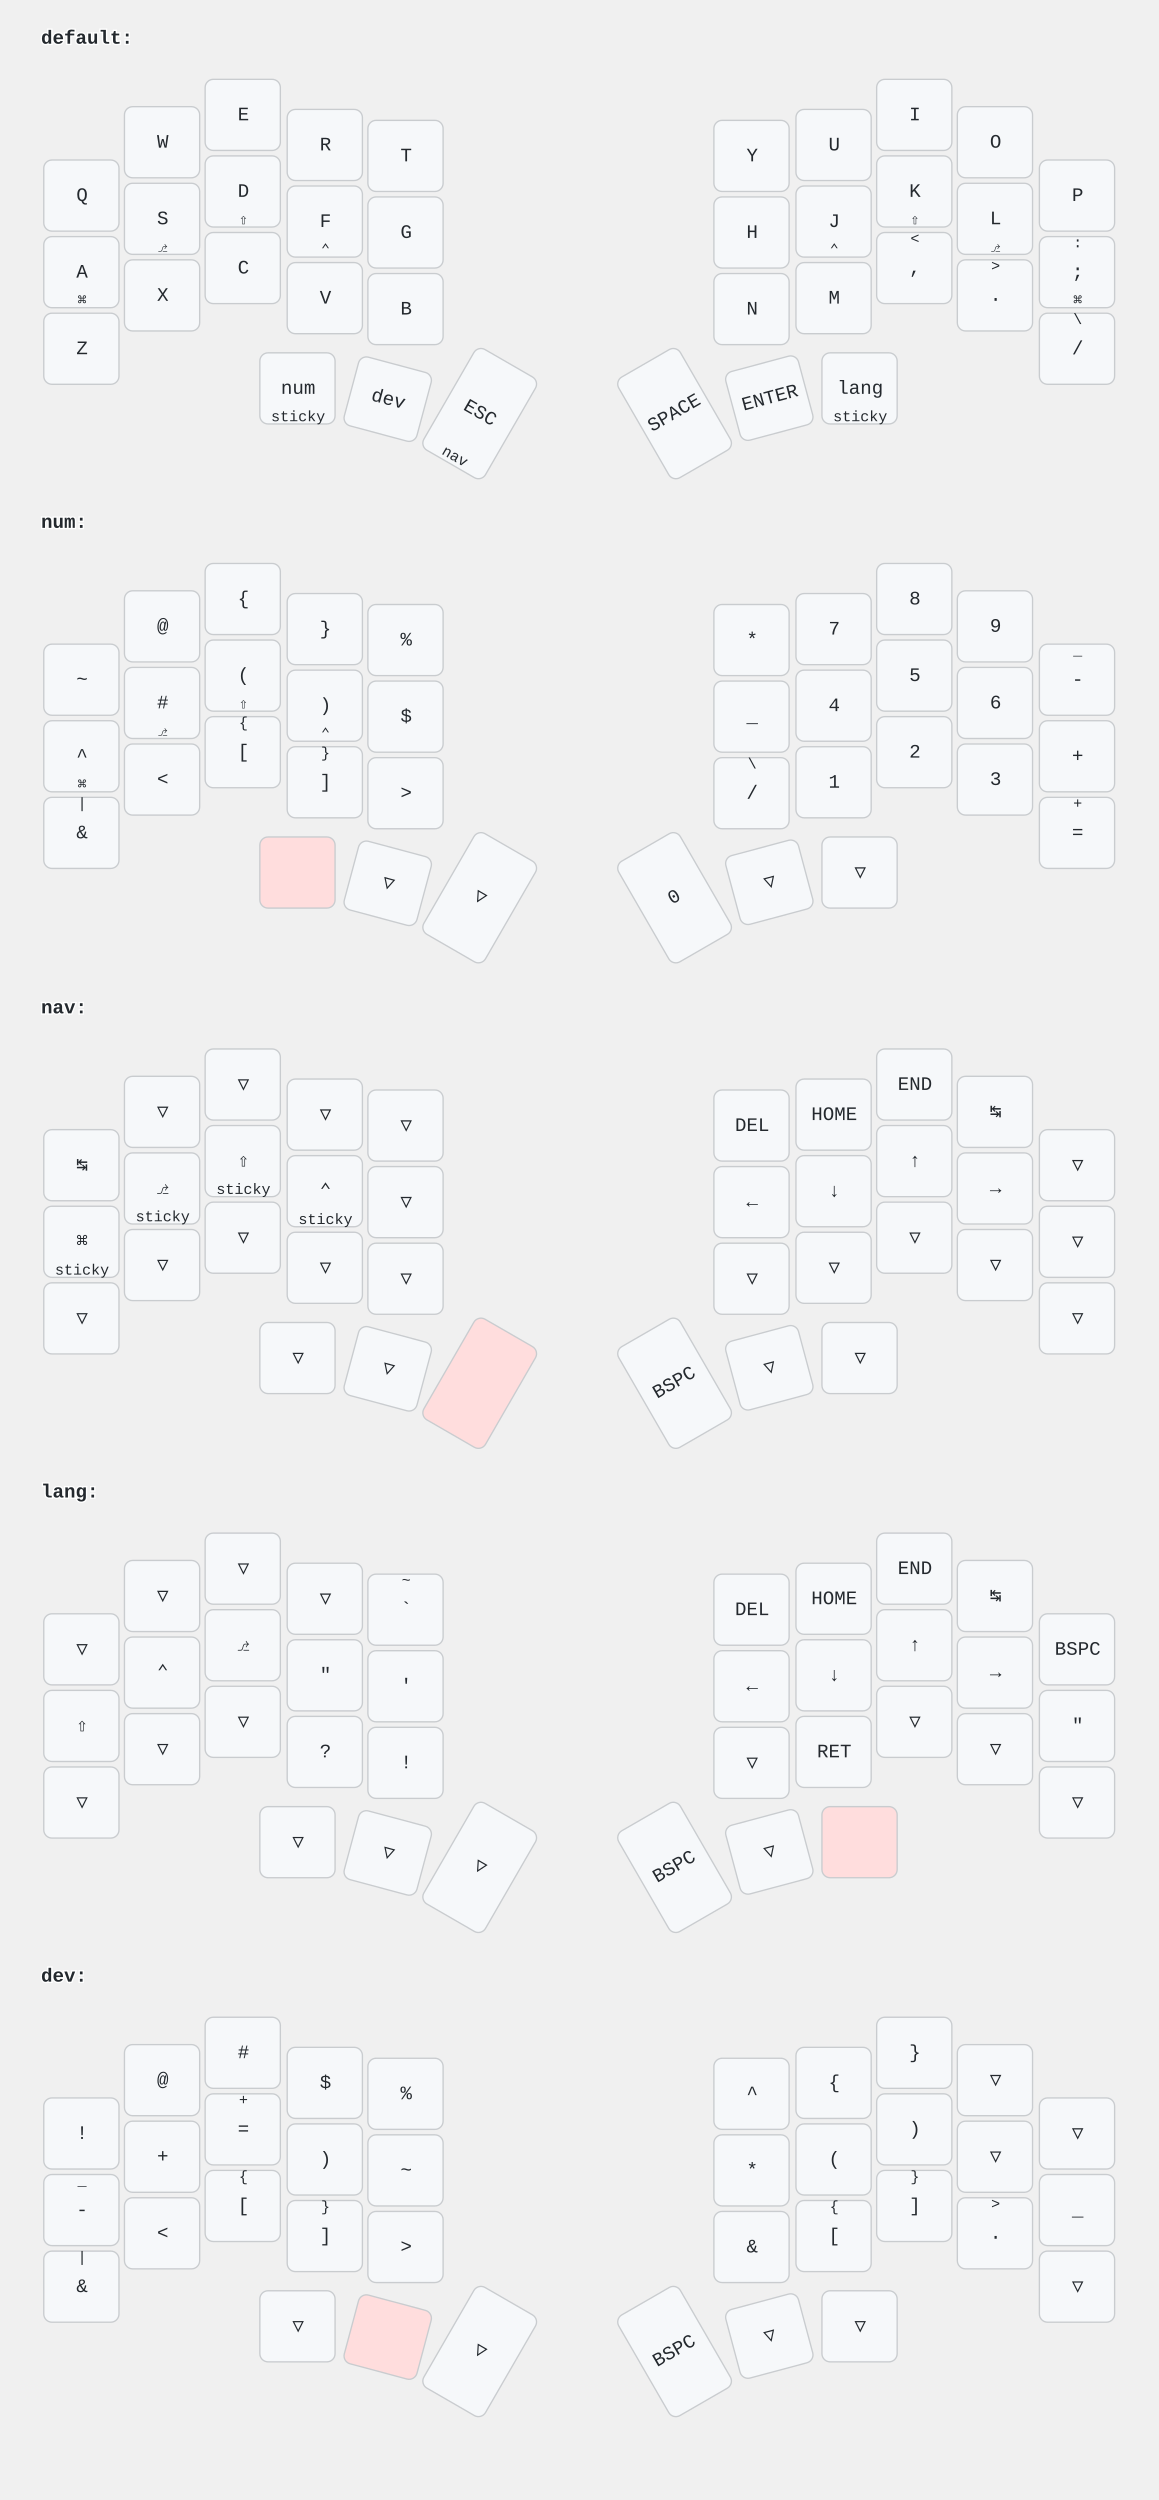
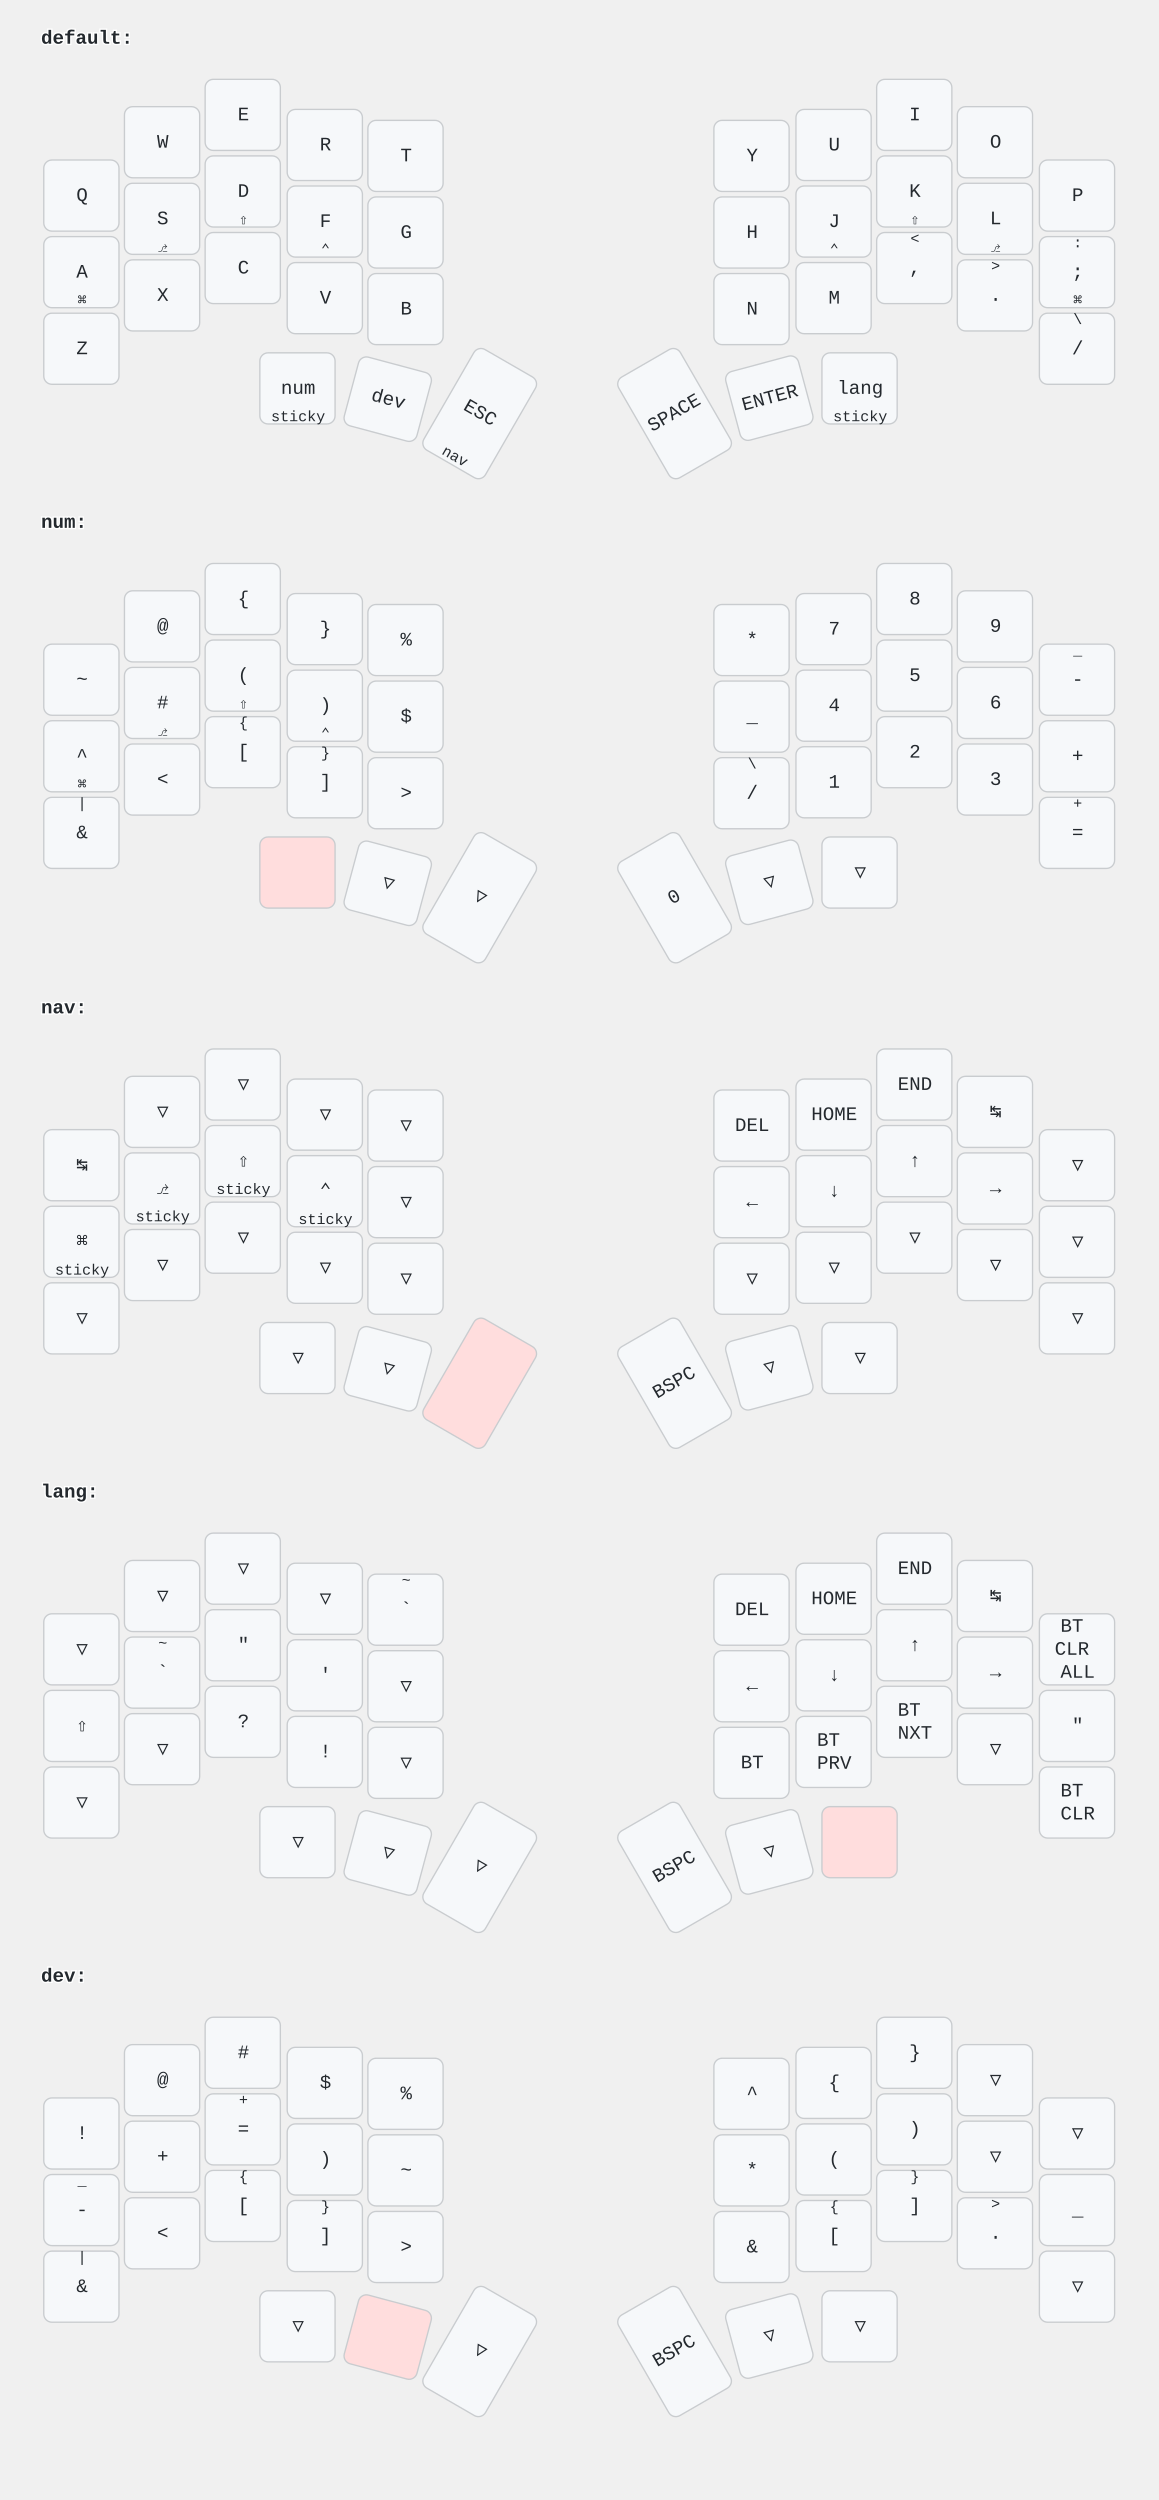
<svg xmlns="http://www.w3.org/2000/svg" width="847" height="1828" viewBox="0 0 847 1828" class="keymap">
  <style>/* font and background color specifications */
svg {
    font-family: SFMono-Regular,Consolas,Liberation Mono,Menlo,monospace;
    font-size: 14px;
    font-kerning: normal;
    text-rendering: optimizeLegibility;
    fill: #24292e;
}

/* default key styling */
rect {
    fill: #f6f8fa;
    stroke: #c9cccf;
    stroke-width: 1;
}

/* color accent for combo boxes */
rect.combo {
    fill: #cdf;
}

/* color accent for held keys */
rect.held, rect.combo.held {
    fill: #fdd;
}

/* color accent for ghost (optional) keys */
rect.ghost, rect.combo.ghost {
    fill: #ddd;
}

text {
    text-anchor: middle;
    dominant-baseline: middle;
}

/* styling for layer labels */
text.label {
    font-weight: bold;
    text-anchor: start;
    stroke: white;
    stroke-width: 2;
    paint-order: stroke;
}

/* styling for combo tap, and key hold/shifted label text */
text.combo, text.hold, text.shifted {
    font-size: 11px;
}

text.hold {
    text-anchor: middle;
    dominant-baseline: auto;
}

text.shifted {
    text-anchor: middle;
    dominant-baseline: hanging;
}

/* styling for hold/shifted label text in combo box */
text.combo.hold, text.combo.shifted {
    font-size: 8px;
}

/* styling for combo dendrons */
path {
    stroke-width: 1;
    stroke: gray;
    fill: none;
}
</style>
  <g transform="translate(30, 0)" class="layer-default">
    <text x="0" y="28" class="label" id="default">default:</text>
    <g transform="translate(0, 56)">
      <g transform="translate(30, 87)" class="key keypos-0">
        <rect rx="6" ry="6" x="-28" y="-26" width="55" height="52" class="key" />
        <text x="0" y="0" class="key tap">Q</text>
      </g>
      <g transform="translate(89, 48)" class="key keypos-1">
        <rect rx="6" ry="6" x="-28" y="-26" width="55" height="52" class="key" />
        <text x="0" y="0" class="key tap">W</text>
      </g>
      <g transform="translate(148, 28)" class="key keypos-2">
        <rect rx="6" ry="6" x="-28" y="-26" width="55" height="52" class="key" />
        <text x="0" y="0" class="key tap">E</text>
      </g>
      <g transform="translate(208, 50)" class="key keypos-3">
        <rect rx="6" ry="6" x="-28" y="-26" width="55" height="52" class="key" />
        <text x="0" y="0" class="key tap">R</text>
      </g>
      <g transform="translate(267, 58)" class="key keypos-4">
        <rect rx="6" ry="6" x="-28" y="-26" width="55" height="52" class="key" />
        <text x="0" y="0" class="key tap">T</text>
      </g>
      <g transform="translate(520, 58)" class="key keypos-5">
        <rect rx="6" ry="6" x="-28" y="-26" width="55" height="52" class="key" />
        <text x="0" y="0" class="key tap">Y</text>
      </g>
      <g transform="translate(580, 50)" class="key keypos-6">
        <rect rx="6" ry="6" x="-28" y="-26" width="55" height="52" class="key" />
        <text x="0" y="0" class="key tap">U</text>
      </g>
      <g transform="translate(639, 28)" class="key keypos-7">
        <rect rx="6" ry="6" x="-28" y="-26" width="55" height="52" class="key" />
        <text x="0" y="0" class="key tap">I</text>
      </g>
      <g transform="translate(698, 48)" class="key keypos-8">
        <rect rx="6" ry="6" x="-28" y="-26" width="55" height="52" class="key" />
        <text x="0" y="0" class="key tap">O</text>
      </g>
      <g transform="translate(758, 87)" class="key keypos-9">
        <rect rx="6" ry="6" x="-28" y="-26" width="55" height="52" class="key" />
        <text x="0" y="0" class="key tap">P</text>
      </g>
      <g transform="translate(30, 143)" class="key keypos-10">
        <rect rx="6" ry="6" x="-28" y="-26" width="55" height="52" class="key" />
        <text x="0" y="0" class="key tap">A</text>
        <text x="0" y="24" class="key hold">⌘</text>
      </g>
      <g transform="translate(89, 104)" class="key keypos-11">
        <rect rx="6" ry="6" x="-28" y="-26" width="55" height="52" class="key" />
        <text x="0" y="0" class="key tap">S</text>
        <text x="0" y="24" class="key hold">⎇</text>
      </g>
      <g transform="translate(148, 84)" class="key keypos-12">
        <rect rx="6" ry="6" x="-28" y="-26" width="55" height="52" class="key" />
        <text x="0" y="0" class="key tap">D</text>
        <text x="0" y="24" class="key hold">⇧</text>
      </g>
      <g transform="translate(208, 106)" class="key keypos-13">
        <rect rx="6" ry="6" x="-28" y="-26" width="55" height="52" class="key" />
        <text x="0" y="0" class="key tap">F</text>
        <text x="0" y="24" class="key hold">⌃</text>
      </g>
      <g transform="translate(267, 114)" class="key keypos-14">
        <rect rx="6" ry="6" x="-28" y="-26" width="55" height="52" class="key" />
        <text x="0" y="0" class="key tap">G</text>
      </g>
      <g transform="translate(520, 114)" class="key keypos-15">
        <rect rx="6" ry="6" x="-28" y="-26" width="55" height="52" class="key" />
        <text x="0" y="0" class="key tap">H</text>
      </g>
      <g transform="translate(580, 106)" class="key keypos-16">
        <rect rx="6" ry="6" x="-28" y="-26" width="55" height="52" class="key" />
        <text x="0" y="0" class="key tap">J</text>
        <text x="0" y="24" class="key hold">⌃</text>
      </g>
      <g transform="translate(639, 84)" class="key keypos-17">
        <rect rx="6" ry="6" x="-28" y="-26" width="55" height="52" class="key" />
        <text x="0" y="0" class="key tap">K</text>
        <text x="0" y="24" class="key hold">⇧</text>
      </g>
      <g transform="translate(698, 104)" class="key keypos-18">
        <rect rx="6" ry="6" x="-28" y="-26" width="55" height="52" class="key" />
        <text x="0" y="0" class="key tap">L</text>
        <text x="0" y="24" class="key hold">⎇</text>
      </g>
      <g transform="translate(758, 143)" class="key keypos-19">
        <rect rx="6" ry="6" x="-28" y="-26" width="55" height="52" class="key" />
        <text x="0" y="0" class="key tap">;</text>
        <text x="0" y="24" class="key hold">⌘</text>
        <text x="0" y="-24" class="key shifted">:</text>
      </g>
      <g transform="translate(30, 199)" class="key keypos-20">
        <rect rx="6" ry="6" x="-28" y="-26" width="55" height="52" class="key" />
        <text x="0" y="0" class="key tap">Z</text>
      </g>
      <g transform="translate(89, 160)" class="key keypos-21">
        <rect rx="6" ry="6" x="-28" y="-26" width="55" height="52" class="key" />
        <text x="0" y="0" class="key tap">X</text>
      </g>
      <g transform="translate(148, 140)" class="key keypos-22">
        <rect rx="6" ry="6" x="-28" y="-26" width="55" height="52" class="key" />
        <text x="0" y="0" class="key tap">C</text>
      </g>
      <g transform="translate(208, 162)" class="key keypos-23">
        <rect rx="6" ry="6" x="-28" y="-26" width="55" height="52" class="key" />
        <text x="0" y="0" class="key tap">V</text>
      </g>
      <g transform="translate(267, 170)" class="key keypos-24">
        <rect rx="6" ry="6" x="-28" y="-26" width="55" height="52" class="key" />
        <text x="0" y="0" class="key tap">B</text>
      </g>
      <g transform="translate(520, 170)" class="key keypos-25">
        <rect rx="6" ry="6" x="-28" y="-26" width="55" height="52" class="key" />
        <text x="0" y="0" class="key tap">N</text>
      </g>
      <g transform="translate(580, 162)" class="key keypos-26">
        <rect rx="6" ry="6" x="-28" y="-26" width="55" height="52" class="key" />
        <text x="0" y="0" class="key tap">M</text>
      </g>
      <g transform="translate(639, 140)" class="key keypos-27">
        <rect rx="6" ry="6" x="-28" y="-26" width="55" height="52" class="key" />
        <text x="0" y="0" class="key tap">,</text>
        <text x="0" y="-24" class="key shifted">&lt;</text>
      </g>
      <g transform="translate(698, 160)" class="key keypos-28">
        <rect rx="6" ry="6" x="-28" y="-26" width="55" height="52" class="key" />
        <text x="0" y="0" class="key tap">.</text>
        <text x="0" y="-24" class="key shifted">&gt;</text>
      </g>
      <g transform="translate(758, 199)" class="key keypos-29">
        <rect rx="6" ry="6" x="-28" y="-26" width="55" height="52" class="key" />
        <text x="0" y="0" class="key tap">/</text>
        <text x="0" y="-24" class="key shifted">\</text>
      </g>
      <g transform="translate(188, 228)" class="key keypos-30">
        <rect rx="6" ry="6" x="-28" y="-26" width="55" height="52" class="key" />
        <a href="#num">
          <text x="0" y="0" class="key tap layer-activator">num</text>
        </a>
        <text x="0" y="24" class="key hold">sticky</text>
      </g>
      <g transform="translate(254, 236) rotate(15.0)" class="key keypos-31">
        <rect rx="6" ry="6" x="-28" y="-26" width="55" height="52" class="key" />
        <a href="#dev">
          <text x="0" y="0" class="key tap layer-activator">dev</text>
        </a>
      </g>
      <g transform="translate(321, 246) rotate(30.0)" class="key keypos-32">
        <rect rx="6" ry="6" x="-26" y="-42" width="52" height="85" class="key" />
        <text x="0" y="0" class="key tap">ESC</text>
        <a href="#nav">
          <text x="0" y="40" class="key hold layer-activator">nav</text>
        </a>
      </g>
      <g transform="translate(463, 246) rotate(-30.0)" class="key keypos-33">
        <rect rx="6" ry="6" x="-26" y="-42" width="52" height="85" class="key" />
        <text x="0" y="0" class="key tap">SPACE</text>
      </g>
      <g transform="translate(533, 235) rotate(-15.0)" class="key keypos-34">
        <rect rx="6" ry="6" x="-28" y="-26" width="55" height="52" class="key" />
        <text x="0" y="0" class="key tap">ENTER</text>
      </g>
      <g transform="translate(599, 228)" class="key keypos-35">
        <rect rx="6" ry="6" x="-28" y="-26" width="55" height="52" class="key" />
        <a href="#lang">
          <text x="0" y="0" class="key tap layer-activator">lang</text>
        </a>
        <text x="0" y="24" class="key hold">sticky</text>
      </g>
    </g>
  </g>
  <g transform="translate(30, 354)" class="layer-num">
    <text x="0" y="28" class="label" id="num">num:</text>
    <g transform="translate(0, 56)">
      <g transform="translate(30, 87)" class="key keypos-0">
        <rect rx="6" ry="6" x="-28" y="-26" width="55" height="52" class="key" />
        <text x="0" y="0" class="key tap">~</text>
      </g>
      <g transform="translate(89, 48)" class="key keypos-1">
        <rect rx="6" ry="6" x="-28" y="-26" width="55" height="52" class="key" />
        <text x="0" y="0" class="key tap">@</text>
      </g>
      <g transform="translate(148, 28)" class="key keypos-2">
        <rect rx="6" ry="6" x="-28" y="-26" width="55" height="52" class="key" />
        <text x="0" y="0" class="key tap">{</text>
      </g>
      <g transform="translate(208, 50)" class="key keypos-3">
        <rect rx="6" ry="6" x="-28" y="-26" width="55" height="52" class="key" />
        <text x="0" y="0" class="key tap">}</text>
      </g>
      <g transform="translate(267, 58)" class="key keypos-4">
        <rect rx="6" ry="6" x="-28" y="-26" width="55" height="52" class="key" />
        <text x="0" y="0" class="key tap">%</text>
      </g>
      <g transform="translate(520, 58)" class="key keypos-5">
        <rect rx="6" ry="6" x="-28" y="-26" width="55" height="52" class="key" />
        <text x="0" y="0" class="key tap">*</text>
      </g>
      <g transform="translate(580, 50)" class="key keypos-6">
        <rect rx="6" ry="6" x="-28" y="-26" width="55" height="52" class="key" />
        <text x="0" y="0" class="key tap">7</text>
      </g>
      <g transform="translate(639, 28)" class="key keypos-7">
        <rect rx="6" ry="6" x="-28" y="-26" width="55" height="52" class="key" />
        <text x="0" y="0" class="key tap">8</text>
      </g>
      <g transform="translate(698, 48)" class="key keypos-8">
        <rect rx="6" ry="6" x="-28" y="-26" width="55" height="52" class="key" />
        <text x="0" y="0" class="key tap">9</text>
      </g>
      <g transform="translate(758, 87)" class="key keypos-9">
        <rect rx="6" ry="6" x="-28" y="-26" width="55" height="52" class="key" />
        <text x="0" y="0" class="key tap">-</text>
        <text x="0" y="-24" class="key shifted">_</text>
      </g>
      <g transform="translate(30, 143)" class="key keypos-10">
        <rect rx="6" ry="6" x="-28" y="-26" width="55" height="52" class="key" />
        <text x="0" y="0" class="key tap">^</text>
        <text x="0" y="24" class="key hold">⌘</text>
      </g>
      <g transform="translate(89, 104)" class="key keypos-11">
        <rect rx="6" ry="6" x="-28" y="-26" width="55" height="52" class="key" />
        <text x="0" y="0" class="key tap">#</text>
        <text x="0" y="24" class="key hold">⎇</text>
      </g>
      <g transform="translate(148, 84)" class="key keypos-12">
        <rect rx="6" ry="6" x="-28" y="-26" width="55" height="52" class="key" />
        <text x="0" y="0" class="key tap">(</text>
        <text x="0" y="24" class="key hold">⇧</text>
      </g>
      <g transform="translate(208, 106)" class="key keypos-13">
        <rect rx="6" ry="6" x="-28" y="-26" width="55" height="52" class="key" />
        <text x="0" y="0" class="key tap">)</text>
        <text x="0" y="24" class="key hold">⌃</text>
      </g>
      <g transform="translate(267, 114)" class="key keypos-14">
        <rect rx="6" ry="6" x="-28" y="-26" width="55" height="52" class="key" />
        <text x="0" y="0" class="key tap">$</text>
      </g>
      <g transform="translate(520, 114)" class="key keypos-15">
        <rect rx="6" ry="6" x="-28" y="-26" width="55" height="52" class="key" />
        <text x="0" y="0" class="key tap">_</text>
      </g>
      <g transform="translate(580, 106)" class="key keypos-16">
        <rect rx="6" ry="6" x="-28" y="-26" width="55" height="52" class="key" />
        <text x="0" y="0" class="key tap">4</text>
      </g>
      <g transform="translate(639, 84)" class="key keypos-17">
        <rect rx="6" ry="6" x="-28" y="-26" width="55" height="52" class="key" />
        <text x="0" y="0" class="key tap">5</text>
      </g>
      <g transform="translate(698, 104)" class="key keypos-18">
        <rect rx="6" ry="6" x="-28" y="-26" width="55" height="52" class="key" />
        <text x="0" y="0" class="key tap">6</text>
      </g>
      <g transform="translate(758, 143)" class="key keypos-19">
        <rect rx="6" ry="6" x="-28" y="-26" width="55" height="52" class="key" />
        <text x="0" y="0" class="key tap">+</text>
      </g>
      <g transform="translate(30, 199)" class="key keypos-20">
        <rect rx="6" ry="6" x="-28" y="-26" width="55" height="52" class="key" />
        <text x="0" y="0" class="key tap">&amp;</text>
        <text x="0" y="-24" class="key shifted">|</text>
      </g>
      <g transform="translate(89, 160)" class="key keypos-21">
        <rect rx="6" ry="6" x="-28" y="-26" width="55" height="52" class="key" />
        <text x="0" y="0" class="key tap">&lt;</text>
      </g>
      <g transform="translate(148, 140)" class="key keypos-22">
        <rect rx="6" ry="6" x="-28" y="-26" width="55" height="52" class="key" />
        <text x="0" y="0" class="key tap">[</text>
        <text x="0" y="-24" class="key shifted">{</text>
      </g>
      <g transform="translate(208, 162)" class="key keypos-23">
        <rect rx="6" ry="6" x="-28" y="-26" width="55" height="52" class="key" />
        <text x="0" y="0" class="key tap">]</text>
        <text x="0" y="-24" class="key shifted">}</text>
      </g>
      <g transform="translate(267, 170)" class="key keypos-24">
        <rect rx="6" ry="6" x="-28" y="-26" width="55" height="52" class="key" />
        <text x="0" y="0" class="key tap">&gt;</text>
      </g>
      <g transform="translate(520, 170)" class="key keypos-25">
        <rect rx="6" ry="6" x="-28" y="-26" width="55" height="52" class="key" />
        <text x="0" y="0" class="key tap">/</text>
        <text x="0" y="-24" class="key shifted">\</text>
      </g>
      <g transform="translate(580, 162)" class="key keypos-26">
        <rect rx="6" ry="6" x="-28" y="-26" width="55" height="52" class="key" />
        <text x="0" y="0" class="key tap">1</text>
      </g>
      <g transform="translate(639, 140)" class="key keypos-27">
        <rect rx="6" ry="6" x="-28" y="-26" width="55" height="52" class="key" />
        <text x="0" y="0" class="key tap">2</text>
      </g>
      <g transform="translate(698, 160)" class="key keypos-28">
        <rect rx="6" ry="6" x="-28" y="-26" width="55" height="52" class="key" />
        <text x="0" y="0" class="key tap">3</text>
      </g>
      <g transform="translate(758, 199)" class="key keypos-29">
        <rect rx="6" ry="6" x="-28" y="-26" width="55" height="52" class="key" />
        <text x="0" y="0" class="key tap">=</text>
        <text x="0" y="-24" class="key shifted">+</text>
      </g>
      <g transform="translate(188, 228)" class="key held keypos-30">
        <rect rx="6" ry="6" x="-28" y="-26" width="55" height="52" class="key held" />
      </g>
      <g transform="translate(254, 236) rotate(15.0)" class="key trans keypos-31">
        <rect rx="6" ry="6" x="-28" y="-26" width="55" height="52" class="key trans" />
        <text x="0" y="0" class="key trans tap">▽</text>
      </g>
      <g transform="translate(321, 246) rotate(30.0)" class="key trans keypos-32">
        <rect rx="6" ry="6" x="-26" y="-42" width="52" height="85" class="key trans" />
        <text x="0" y="0" class="key trans tap">▽</text>
      </g>
      <g transform="translate(463, 246) rotate(-30.0)" class="key keypos-33">
        <rect rx="6" ry="6" x="-26" y="-42" width="52" height="85" class="key" />
        <text x="0" y="0" class="key tap">0</text>
      </g>
      <g transform="translate(533, 235) rotate(-15.0)" class="key trans keypos-34">
        <rect rx="6" ry="6" x="-28" y="-26" width="55" height="52" class="key trans" />
        <text x="0" y="0" class="key trans tap">▽</text>
      </g>
      <g transform="translate(599, 228)" class="key trans keypos-35">
        <rect rx="6" ry="6" x="-28" y="-26" width="55" height="52" class="key trans" />
        <text x="0" y="0" class="key trans tap">▽</text>
      </g>
    </g>
  </g>
  <g transform="translate(30, 709)" class="layer-nav">
    <text x="0" y="28" class="label" id="nav">nav:</text>
    <g transform="translate(0, 56)">
      <g transform="translate(30, 87)" class="key keypos-0">
        <rect rx="6" ry="6" x="-28" y="-26" width="55" height="52" class="key" />
        <text x="0" y="0" class="key tap">↹</text>
      </g>
      <g transform="translate(89, 48)" class="key trans keypos-1">
        <rect rx="6" ry="6" x="-28" y="-26" width="55" height="52" class="key trans" />
        <text x="0" y="0" class="key trans tap">▽</text>
      </g>
      <g transform="translate(148, 28)" class="key trans keypos-2">
        <rect rx="6" ry="6" x="-28" y="-26" width="55" height="52" class="key trans" />
        <text x="0" y="0" class="key trans tap">▽</text>
      </g>
      <g transform="translate(208, 50)" class="key trans keypos-3">
        <rect rx="6" ry="6" x="-28" y="-26" width="55" height="52" class="key trans" />
        <text x="0" y="0" class="key trans tap">▽</text>
      </g>
      <g transform="translate(267, 58)" class="key trans keypos-4">
        <rect rx="6" ry="6" x="-28" y="-26" width="55" height="52" class="key trans" />
        <text x="0" y="0" class="key trans tap">▽</text>
      </g>
      <g transform="translate(520, 58)" class="key keypos-5">
        <rect rx="6" ry="6" x="-28" y="-26" width="55" height="52" class="key" />
        <text x="0" y="0" class="key tap">DEL</text>
      </g>
      <g transform="translate(580, 50)" class="key keypos-6">
        <rect rx="6" ry="6" x="-28" y="-26" width="55" height="52" class="key" />
        <text x="0" y="0" class="key tap">HOME</text>
      </g>
      <g transform="translate(639, 28)" class="key keypos-7">
        <rect rx="6" ry="6" x="-28" y="-26" width="55" height="52" class="key" />
        <text x="0" y="0" class="key tap">END</text>
      </g>
      <g transform="translate(698, 48)" class="key keypos-8">
        <rect rx="6" ry="6" x="-28" y="-26" width="55" height="52" class="key" />
        <text x="0" y="0" class="key tap">↹</text>
      </g>
      <g transform="translate(758, 87)" class="key trans keypos-9">
        <rect rx="6" ry="6" x="-28" y="-26" width="55" height="52" class="key trans" />
        <text x="0" y="0" class="key trans tap">▽</text>
      </g>
      <g transform="translate(30, 143)" class="key keypos-10">
        <rect rx="6" ry="6" x="-28" y="-26" width="55" height="52" class="key" />
        <text x="0" y="0" class="key tap">⌘</text>
        <text x="0" y="24" class="key hold">sticky</text>
      </g>
      <g transform="translate(89, 104)" class="key keypos-11">
        <rect rx="6" ry="6" x="-28" y="-26" width="55" height="52" class="key" />
        <text x="0" y="0" class="key tap">⎇</text>
        <text x="0" y="24" class="key hold">sticky</text>
      </g>
      <g transform="translate(148, 84)" class="key keypos-12">
        <rect rx="6" ry="6" x="-28" y="-26" width="55" height="52" class="key" />
        <text x="0" y="0" class="key tap">⇧</text>
        <text x="0" y="24" class="key hold">sticky</text>
      </g>
      <g transform="translate(208, 106)" class="key keypos-13">
        <rect rx="6" ry="6" x="-28" y="-26" width="55" height="52" class="key" />
        <text x="0" y="0" class="key tap">⌃</text>
        <text x="0" y="24" class="key hold">sticky</text>
      </g>
      <g transform="translate(267, 114)" class="key trans keypos-14">
        <rect rx="6" ry="6" x="-28" y="-26" width="55" height="52" class="key trans" />
        <text x="0" y="0" class="key trans tap">▽</text>
      </g>
      <g transform="translate(520, 114)" class="key keypos-15">
        <rect rx="6" ry="6" x="-28" y="-26" width="55" height="52" class="key" />
        <text x="0" y="0" class="key tap">←</text>
      </g>
      <g transform="translate(580, 106)" class="key keypos-16">
        <rect rx="6" ry="6" x="-28" y="-26" width="55" height="52" class="key" />
        <text x="0" y="0" class="key tap">↓</text>
      </g>
      <g transform="translate(639, 84)" class="key keypos-17">
        <rect rx="6" ry="6" x="-28" y="-26" width="55" height="52" class="key" />
        <text x="0" y="0" class="key tap">↑</text>
      </g>
      <g transform="translate(698, 104)" class="key keypos-18">
        <rect rx="6" ry="6" x="-28" y="-26" width="55" height="52" class="key" />
        <text x="0" y="0" class="key tap">→</text>
      </g>
      <g transform="translate(758, 143)" class="key trans keypos-19">
        <rect rx="6" ry="6" x="-28" y="-26" width="55" height="52" class="key trans" />
        <text x="0" y="0" class="key trans tap">▽</text>
      </g>
      <g transform="translate(30, 199)" class="key trans keypos-20">
        <rect rx="6" ry="6" x="-28" y="-26" width="55" height="52" class="key trans" />
        <text x="0" y="0" class="key trans tap">▽</text>
      </g>
      <g transform="translate(89, 160)" class="key trans keypos-21">
        <rect rx="6" ry="6" x="-28" y="-26" width="55" height="52" class="key trans" />
        <text x="0" y="0" class="key trans tap">▽</text>
      </g>
      <g transform="translate(148, 140)" class="key trans keypos-22">
        <rect rx="6" ry="6" x="-28" y="-26" width="55" height="52" class="key trans" />
        <text x="0" y="0" class="key trans tap">▽</text>
      </g>
      <g transform="translate(208, 162)" class="key trans keypos-23">
        <rect rx="6" ry="6" x="-28" y="-26" width="55" height="52" class="key trans" />
        <text x="0" y="0" class="key trans tap">▽</text>
      </g>
      <g transform="translate(267, 170)" class="key trans keypos-24">
        <rect rx="6" ry="6" x="-28" y="-26" width="55" height="52" class="key trans" />
        <text x="0" y="0" class="key trans tap">▽</text>
      </g>
      <g transform="translate(520, 170)" class="key trans keypos-25">
        <rect rx="6" ry="6" x="-28" y="-26" width="55" height="52" class="key trans" />
        <text x="0" y="0" class="key trans tap">▽</text>
      </g>
      <g transform="translate(580, 162)" class="key trans keypos-26">
        <rect rx="6" ry="6" x="-28" y="-26" width="55" height="52" class="key trans" />
        <text x="0" y="0" class="key trans tap">▽</text>
      </g>
      <g transform="translate(639, 140)" class="key trans keypos-27">
        <rect rx="6" ry="6" x="-28" y="-26" width="55" height="52" class="key trans" />
        <text x="0" y="0" class="key trans tap">▽</text>
      </g>
      <g transform="translate(698, 160)" class="key trans keypos-28">
        <rect rx="6" ry="6" x="-28" y="-26" width="55" height="52" class="key trans" />
        <text x="0" y="0" class="key trans tap">▽</text>
      </g>
      <g transform="translate(758, 199)" class="key trans keypos-29">
        <rect rx="6" ry="6" x="-28" y="-26" width="55" height="52" class="key trans" />
        <text x="0" y="0" class="key trans tap">▽</text>
      </g>
      <g transform="translate(188, 228)" class="key trans keypos-30">
        <rect rx="6" ry="6" x="-28" y="-26" width="55" height="52" class="key trans" />
        <text x="0" y="0" class="key trans tap">▽</text>
      </g>
      <g transform="translate(254, 236) rotate(15.0)" class="key trans keypos-31">
        <rect rx="6" ry="6" x="-28" y="-26" width="55" height="52" class="key trans" />
        <text x="0" y="0" class="key trans tap">▽</text>
      </g>
      <g transform="translate(321, 246) rotate(30.0)" class="key held keypos-32">
        <rect rx="6" ry="6" x="-26" y="-42" width="52" height="85" class="key held" />
      </g>
      <g transform="translate(463, 246) rotate(-30.0)" class="key keypos-33">
        <rect rx="6" ry="6" x="-26" y="-42" width="52" height="85" class="key" />
        <text x="0" y="0" class="key tap">BSPC</text>
      </g>
      <g transform="translate(533, 235) rotate(-15.0)" class="key trans keypos-34">
        <rect rx="6" ry="6" x="-28" y="-26" width="55" height="52" class="key trans" />
        <text x="0" y="0" class="key trans tap">▽</text>
      </g>
      <g transform="translate(599, 228)" class="key trans keypos-35">
        <rect rx="6" ry="6" x="-28" y="-26" width="55" height="52" class="key trans" />
        <text x="0" y="0" class="key trans tap">▽</text>
      </g>
    </g>
  </g>
  <g transform="translate(30, 1063)" class="layer-lang">
    <text x="0" y="28" class="label" id="lang">lang:</text>
    <g transform="translate(0, 56)">
      <g transform="translate(30, 87)" class="key trans keypos-0">
        <rect rx="6" ry="6" x="-28" y="-26" width="55" height="52" class="key trans" />
        <text x="0" y="0" class="key trans tap">▽</text>
      </g>
      <g transform="translate(89, 48)" class="key trans keypos-1">
        <rect rx="6" ry="6" x="-28" y="-26" width="55" height="52" class="key trans" />
        <text x="0" y="0" class="key trans tap">▽</text>
      </g>
      <g transform="translate(148, 28)" class="key trans keypos-2">
        <rect rx="6" ry="6" x="-28" y="-26" width="55" height="52" class="key trans" />
        <text x="0" y="0" class="key trans tap">▽</text>
      </g>
      <g transform="translate(208, 50)" class="key trans keypos-3">
        <rect rx="6" ry="6" x="-28" y="-26" width="55" height="52" class="key trans" />
        <text x="0" y="0" class="key trans tap">▽</text>
      </g>
      <g transform="translate(267, 58)" class="key keypos-4">
        <rect rx="6" ry="6" x="-28" y="-26" width="55" height="52" class="key" />
        <text x="0" y="0" class="key tap">`</text>
        <text x="0" y="-24" class="key shifted">~</text>
      </g>
      <g transform="translate(520, 58)" class="key keypos-5">
        <rect rx="6" ry="6" x="-28" y="-26" width="55" height="52" class="key" />
        <text x="0" y="0" class="key tap">DEL</text>
      </g>
      <g transform="translate(580, 50)" class="key keypos-6">
        <rect rx="6" ry="6" x="-28" y="-26" width="55" height="52" class="key" />
        <text x="0" y="0" class="key tap">HOME</text>
      </g>
      <g transform="translate(639, 28)" class="key keypos-7">
        <rect rx="6" ry="6" x="-28" y="-26" width="55" height="52" class="key" />
        <text x="0" y="0" class="key tap">END</text>
      </g>
      <g transform="translate(698, 48)" class="key keypos-8">
        <rect rx="6" ry="6" x="-28" y="-26" width="55" height="52" class="key" />
        <text x="0" y="0" class="key tap">↹</text>
      </g>
      <g transform="translate(758, 87)" class="key keypos-9">
        <rect rx="6" ry="6" x="-28" y="-26" width="55" height="52" class="key" />
-         <text x="0" y="0" class="key tap">BSPC</text>
+         <text x="0" y="0" class="key tap">
+           <tspan x="0" dy="-1.2em">BT</tspan>
+           <tspan x="0" dy="1.2em">CLR</tspan>
+           <tspan x="0" dy="1.2em">ALL</tspan>
+         </text>
      </g>
      <g transform="translate(30, 143)" class="key keypos-10">
        <rect rx="6" ry="6" x="-28" y="-26" width="55" height="52" class="key" />
        <text x="0" y="0" class="key tap">⇧</text>
      </g>
      <g transform="translate(89, 104)" class="key keypos-11">
        <rect rx="6" ry="6" x="-28" y="-26" width="55" height="52" class="key" />
-         <text x="0" y="0" class="key tap">⌃</text>
+         <text x="0" y="0" class="key tap">`</text>
+         <text x="0" y="-24" class="key shifted">~</text>
      </g>
      <g transform="translate(148, 84)" class="key keypos-12">
        <rect rx="6" ry="6" x="-28" y="-26" width="55" height="52" class="key" />
-         <text x="0" y="0" class="key tap">⎇</text>
+         <text x="0" y="0" class="key tap">"</text>
      </g>
      <g transform="translate(208, 106)" class="key keypos-13">
        <rect rx="6" ry="6" x="-28" y="-26" width="55" height="52" class="key" />
+         <text x="0" y="0" class="key tap">'</text>
+       </g>
+       <g transform="translate(267, 114)" class="key trans keypos-14">
+         <rect rx="6" ry="6" x="-28" y="-26" width="55" height="52" class="key trans" />
+         <text x="0" y="0" class="key trans tap">▽</text>
+       </g>
+       <g transform="translate(520, 114)" class="key keypos-15">
+         <rect rx="6" ry="6" x="-28" y="-26" width="55" height="52" class="key" />
+         <text x="0" y="0" class="key tap">←</text>
+       </g>
+       <g transform="translate(580, 106)" class="key keypos-16">
+         <rect rx="6" ry="6" x="-28" y="-26" width="55" height="52" class="key" />
+         <text x="0" y="0" class="key tap">↓</text>
+       </g>
+       <g transform="translate(639, 84)" class="key keypos-17">
+         <rect rx="6" ry="6" x="-28" y="-26" width="55" height="52" class="key" />
+         <text x="0" y="0" class="key tap">↑</text>
+       </g>
+       <g transform="translate(698, 104)" class="key keypos-18">
+         <rect rx="6" ry="6" x="-28" y="-26" width="55" height="52" class="key" />
+         <text x="0" y="0" class="key tap">→</text>
+       </g>
+       <g transform="translate(758, 143)" class="key keypos-19">
+         <rect rx="6" ry="6" x="-28" y="-26" width="55" height="52" class="key" />
        <text x="0" y="0" class="key tap">"</text>
      </g>
-       <g transform="translate(267, 114)" class="key keypos-14">
-         <rect rx="6" ry="6" x="-28" y="-26" width="55" height="52" class="key" />
-         <text x="0" y="0" class="key tap">'</text>
-       </g>
-       <g transform="translate(520, 114)" class="key keypos-15">
-         <rect rx="6" ry="6" x="-28" y="-26" width="55" height="52" class="key" />
-         <text x="0" y="0" class="key tap">←</text>
-       </g>
-       <g transform="translate(580, 106)" class="key keypos-16">
-         <rect rx="6" ry="6" x="-28" y="-26" width="55" height="52" class="key" />
-         <text x="0" y="0" class="key tap">↓</text>
-       </g>
-       <g transform="translate(639, 84)" class="key keypos-17">
-         <rect rx="6" ry="6" x="-28" y="-26" width="55" height="52" class="key" />
-         <text x="0" y="0" class="key tap">↑</text>
-       </g>
-       <g transform="translate(698, 104)" class="key keypos-18">
-         <rect rx="6" ry="6" x="-28" y="-26" width="55" height="52" class="key" />
-         <text x="0" y="0" class="key tap">→</text>
-       </g>
-       <g transform="translate(758, 143)" class="key keypos-19">
-         <rect rx="6" ry="6" x="-28" y="-26" width="55" height="52" class="key" />
-         <text x="0" y="0" class="key tap">"</text>
-       </g>
      <g transform="translate(30, 199)" class="key trans keypos-20">
        <rect rx="6" ry="6" x="-28" y="-26" width="55" height="52" class="key trans" />
        <text x="0" y="0" class="key trans tap">▽</text>
      </g>
      <g transform="translate(89, 160)" class="key trans keypos-21">
        <rect rx="6" ry="6" x="-28" y="-26" width="55" height="52" class="key trans" />
        <text x="0" y="0" class="key trans tap">▽</text>
      </g>
-       <g transform="translate(148, 140)" class="key trans keypos-22">
-         <rect rx="6" ry="6" x="-28" y="-26" width="55" height="52" class="key trans" />
-         <text x="0" y="0" class="key trans tap">▽</text>
+       <g transform="translate(148, 140)" class="key keypos-22">
+         <rect rx="6" ry="6" x="-28" y="-26" width="55" height="52" class="key" />
+         <text x="0" y="0" class="key tap">?</text>
      </g>
      <g transform="translate(208, 162)" class="key keypos-23">
        <rect rx="6" ry="6" x="-28" y="-26" width="55" height="52" class="key" />
-         <text x="0" y="0" class="key tap">?</text>
-       </g>
-       <g transform="translate(267, 170)" class="key keypos-24">
-         <rect rx="6" ry="6" x="-28" y="-26" width="55" height="52" class="key" />
        <text x="0" y="0" class="key tap">!</text>
      </g>
-       <g transform="translate(520, 170)" class="key trans keypos-25">
-         <rect rx="6" ry="6" x="-28" y="-26" width="55" height="52" class="key trans" />
-         <text x="0" y="0" class="key trans tap">▽</text>
+       <g transform="translate(267, 170)" class="key trans keypos-24">
+         <rect rx="6" ry="6" x="-28" y="-26" width="55" height="52" class="key trans" />
+         <text x="0" y="0" class="key trans tap">▽</text>
+       </g>
+       <g transform="translate(520, 170)" class="key keypos-25">
+         <rect rx="6" ry="6" x="-28" y="-26" width="55" height="52" class="key" />
+         <text x="0" y="0" class="key tap">BT</text>
      </g>
      <g transform="translate(580, 162)" class="key keypos-26">
        <rect rx="6" ry="6" x="-28" y="-26" width="55" height="52" class="key" />
-         <text x="0" y="0" class="key tap">RET</text>
-       </g>
-       <g transform="translate(639, 140)" class="key trans keypos-27">
-         <rect rx="6" ry="6" x="-28" y="-26" width="55" height="52" class="key trans" />
-         <text x="0" y="0" class="key trans tap">▽</text>
+         <text x="0" y="0" class="key tap">
+           <tspan x="0" dy="-0.6em">BT</tspan>
+           <tspan x="0" dy="1.2em">PRV</tspan>
+         </text>
+       </g>
+       <g transform="translate(639, 140)" class="key keypos-27">
+         <rect rx="6" ry="6" x="-28" y="-26" width="55" height="52" class="key" />
+         <text x="0" y="0" class="key tap">
+           <tspan x="0" dy="-0.6em">BT</tspan>
+           <tspan x="0" dy="1.2em">NXT</tspan>
+         </text>
      </g>
      <g transform="translate(698, 160)" class="key trans keypos-28">
        <rect rx="6" ry="6" x="-28" y="-26" width="55" height="52" class="key trans" />
        <text x="0" y="0" class="key trans tap">▽</text>
      </g>
-       <g transform="translate(758, 199)" class="key trans keypos-29">
-         <rect rx="6" ry="6" x="-28" y="-26" width="55" height="52" class="key trans" />
-         <text x="0" y="0" class="key trans tap">▽</text>
+       <g transform="translate(758, 199)" class="key keypos-29">
+         <rect rx="6" ry="6" x="-28" y="-26" width="55" height="52" class="key" />
+         <text x="0" y="0" class="key tap">
+           <tspan x="0" dy="-0.6em">BT</tspan>
+           <tspan x="0" dy="1.2em">CLR</tspan>
+         </text>
      </g>
      <g transform="translate(188, 228)" class="key trans keypos-30">
        <rect rx="6" ry="6" x="-28" y="-26" width="55" height="52" class="key trans" />
        <text x="0" y="0" class="key trans tap">▽</text>
      </g>
      <g transform="translate(254, 236) rotate(15.0)" class="key trans keypos-31">
        <rect rx="6" ry="6" x="-28" y="-26" width="55" height="52" class="key trans" />
        <text x="0" y="0" class="key trans tap">▽</text>
      </g>
      <g transform="translate(321, 246) rotate(30.0)" class="key trans keypos-32">
        <rect rx="6" ry="6" x="-26" y="-42" width="52" height="85" class="key trans" />
        <text x="0" y="0" class="key trans tap">▽</text>
      </g>
      <g transform="translate(463, 246) rotate(-30.0)" class="key keypos-33">
        <rect rx="6" ry="6" x="-26" y="-42" width="52" height="85" class="key" />
        <text x="0" y="0" class="key tap">BSPC</text>
      </g>
      <g transform="translate(533, 235) rotate(-15.0)" class="key trans keypos-34">
        <rect rx="6" ry="6" x="-28" y="-26" width="55" height="52" class="key trans" />
        <text x="0" y="0" class="key trans tap">▽</text>
      </g>
      <g transform="translate(599, 228)" class="key held keypos-35">
        <rect rx="6" ry="6" x="-28" y="-26" width="55" height="52" class="key held" />
      </g>
    </g>
  </g>
  <g transform="translate(30, 1417)" class="layer-dev">
    <text x="0" y="28" class="label" id="dev">dev:</text>
    <g transform="translate(0, 56)">
      <g transform="translate(30, 87)" class="key keypos-0">
        <rect rx="6" ry="6" x="-28" y="-26" width="55" height="52" class="key" />
        <text x="0" y="0" class="key tap">!</text>
      </g>
      <g transform="translate(89, 48)" class="key keypos-1">
        <rect rx="6" ry="6" x="-28" y="-26" width="55" height="52" class="key" />
        <text x="0" y="0" class="key tap">@</text>
      </g>
      <g transform="translate(148, 28)" class="key keypos-2">
        <rect rx="6" ry="6" x="-28" y="-26" width="55" height="52" class="key" />
        <text x="0" y="0" class="key tap">#</text>
      </g>
      <g transform="translate(208, 50)" class="key keypos-3">
        <rect rx="6" ry="6" x="-28" y="-26" width="55" height="52" class="key" />
        <text x="0" y="0" class="key tap">$</text>
      </g>
      <g transform="translate(267, 58)" class="key keypos-4">
        <rect rx="6" ry="6" x="-28" y="-26" width="55" height="52" class="key" />
        <text x="0" y="0" class="key tap">%</text>
      </g>
      <g transform="translate(520, 58)" class="key keypos-5">
        <rect rx="6" ry="6" x="-28" y="-26" width="55" height="52" class="key" />
        <text x="0" y="0" class="key tap">^</text>
      </g>
      <g transform="translate(580, 50)" class="key keypos-6">
        <rect rx="6" ry="6" x="-28" y="-26" width="55" height="52" class="key" />
        <text x="0" y="0" class="key tap">{</text>
      </g>
      <g transform="translate(639, 28)" class="key keypos-7">
        <rect rx="6" ry="6" x="-28" y="-26" width="55" height="52" class="key" />
        <text x="0" y="0" class="key tap">}</text>
      </g>
      <g transform="translate(698, 48)" class="key trans keypos-8">
        <rect rx="6" ry="6" x="-28" y="-26" width="55" height="52" class="key trans" />
        <text x="0" y="0" class="key trans tap">▽</text>
      </g>
      <g transform="translate(758, 87)" class="key trans keypos-9">
        <rect rx="6" ry="6" x="-28" y="-26" width="55" height="52" class="key trans" />
        <text x="0" y="0" class="key trans tap">▽</text>
      </g>
      <g transform="translate(30, 143)" class="key keypos-10">
        <rect rx="6" ry="6" x="-28" y="-26" width="55" height="52" class="key" />
        <text x="0" y="0" class="key tap">-</text>
        <text x="0" y="-24" class="key shifted">_</text>
      </g>
      <g transform="translate(89, 104)" class="key keypos-11">
        <rect rx="6" ry="6" x="-28" y="-26" width="55" height="52" class="key" />
        <text x="0" y="0" class="key tap">+</text>
      </g>
      <g transform="translate(148, 84)" class="key keypos-12">
        <rect rx="6" ry="6" x="-28" y="-26" width="55" height="52" class="key" />
        <text x="0" y="0" class="key tap">=</text>
        <text x="0" y="-24" class="key shifted">+</text>
      </g>
      <g transform="translate(208, 106)" class="key keypos-13">
        <rect rx="6" ry="6" x="-28" y="-26" width="55" height="52" class="key" />
        <text x="0" y="0" class="key tap">)</text>
      </g>
      <g transform="translate(267, 114)" class="key keypos-14">
        <rect rx="6" ry="6" x="-28" y="-26" width="55" height="52" class="key" />
        <text x="0" y="0" class="key tap">~</text>
      </g>
      <g transform="translate(520, 114)" class="key keypos-15">
        <rect rx="6" ry="6" x="-28" y="-26" width="55" height="52" class="key" />
        <text x="0" y="0" class="key tap">*</text>
      </g>
      <g transform="translate(580, 106)" class="key keypos-16">
        <rect rx="6" ry="6" x="-28" y="-26" width="55" height="52" class="key" />
        <text x="0" y="0" class="key tap">(</text>
      </g>
      <g transform="translate(639, 84)" class="key keypos-17">
        <rect rx="6" ry="6" x="-28" y="-26" width="55" height="52" class="key" />
        <text x="0" y="0" class="key tap">)</text>
      </g>
      <g transform="translate(698, 104)" class="key trans keypos-18">
        <rect rx="6" ry="6" x="-28" y="-26" width="55" height="52" class="key trans" />
        <text x="0" y="0" class="key trans tap">▽</text>
      </g>
      <g transform="translate(758, 143)" class="key keypos-19">
        <rect rx="6" ry="6" x="-28" y="-26" width="55" height="52" class="key" />
        <text x="0" y="0" class="key tap">_</text>
      </g>
      <g transform="translate(30, 199)" class="key keypos-20">
        <rect rx="6" ry="6" x="-28" y="-26" width="55" height="52" class="key" />
        <text x="0" y="0" class="key tap">&amp;</text>
        <text x="0" y="-24" class="key shifted">|</text>
      </g>
      <g transform="translate(89, 160)" class="key keypos-21">
        <rect rx="6" ry="6" x="-28" y="-26" width="55" height="52" class="key" />
        <text x="0" y="0" class="key tap">&lt;</text>
      </g>
      <g transform="translate(148, 140)" class="key keypos-22">
        <rect rx="6" ry="6" x="-28" y="-26" width="55" height="52" class="key" />
        <text x="0" y="0" class="key tap">[</text>
        <text x="0" y="-24" class="key shifted">{</text>
      </g>
      <g transform="translate(208, 162)" class="key keypos-23">
        <rect rx="6" ry="6" x="-28" y="-26" width="55" height="52" class="key" />
        <text x="0" y="0" class="key tap">]</text>
        <text x="0" y="-24" class="key shifted">}</text>
      </g>
      <g transform="translate(267, 170)" class="key keypos-24">
        <rect rx="6" ry="6" x="-28" y="-26" width="55" height="52" class="key" />
        <text x="0" y="0" class="key tap">&gt;</text>
      </g>
      <g transform="translate(520, 170)" class="key keypos-25">
        <rect rx="6" ry="6" x="-28" y="-26" width="55" height="52" class="key" />
        <text x="0" y="0" class="key tap">&amp;</text>
      </g>
      <g transform="translate(580, 162)" class="key keypos-26">
        <rect rx="6" ry="6" x="-28" y="-26" width="55" height="52" class="key" />
        <text x="0" y="0" class="key tap">[</text>
        <text x="0" y="-24" class="key shifted">{</text>
      </g>
      <g transform="translate(639, 140)" class="key keypos-27">
        <rect rx="6" ry="6" x="-28" y="-26" width="55" height="52" class="key" />
        <text x="0" y="0" class="key tap">]</text>
        <text x="0" y="-24" class="key shifted">}</text>
      </g>
      <g transform="translate(698, 160)" class="key keypos-28">
        <rect rx="6" ry="6" x="-28" y="-26" width="55" height="52" class="key" />
        <text x="0" y="0" class="key tap">.</text>
        <text x="0" y="-24" class="key shifted">&gt;</text>
      </g>
      <g transform="translate(758, 199)" class="key trans keypos-29">
        <rect rx="6" ry="6" x="-28" y="-26" width="55" height="52" class="key trans" />
        <text x="0" y="0" class="key trans tap">▽</text>
      </g>
      <g transform="translate(188, 228)" class="key trans keypos-30">
        <rect rx="6" ry="6" x="-28" y="-26" width="55" height="52" class="key trans" />
        <text x="0" y="0" class="key trans tap">▽</text>
      </g>
      <g transform="translate(254, 236) rotate(15.0)" class="key held keypos-31">
        <rect rx="6" ry="6" x="-28" y="-26" width="55" height="52" class="key held" />
      </g>
      <g transform="translate(321, 246) rotate(30.0)" class="key trans keypos-32">
        <rect rx="6" ry="6" x="-26" y="-42" width="52" height="85" class="key trans" />
        <text x="0" y="0" class="key trans tap">▽</text>
      </g>
      <g transform="translate(463, 246) rotate(-30.0)" class="key keypos-33">
        <rect rx="6" ry="6" x="-26" y="-42" width="52" height="85" class="key" />
        <text x="0" y="0" class="key tap">BSPC</text>
      </g>
      <g transform="translate(533, 235) rotate(-15.0)" class="key trans keypos-34">
        <rect rx="6" ry="6" x="-28" y="-26" width="55" height="52" class="key trans" />
        <text x="0" y="0" class="key trans tap">▽</text>
      </g>
      <g transform="translate(599, 228)" class="key trans keypos-35">
        <rect rx="6" ry="6" x="-28" y="-26" width="55" height="52" class="key trans" />
        <text x="0" y="0" class="key trans tap">▽</text>
      </g>
    </g>
  </g>
</svg>
